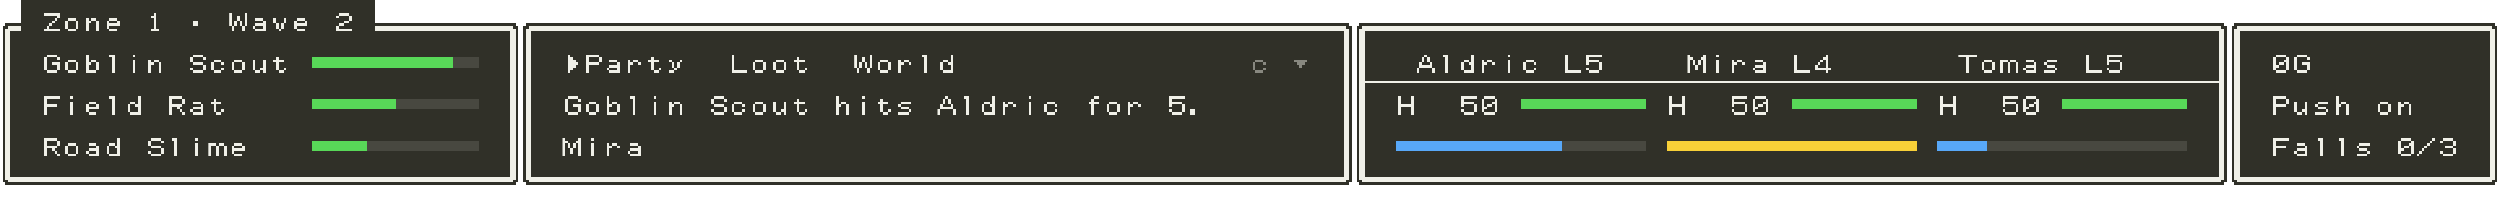
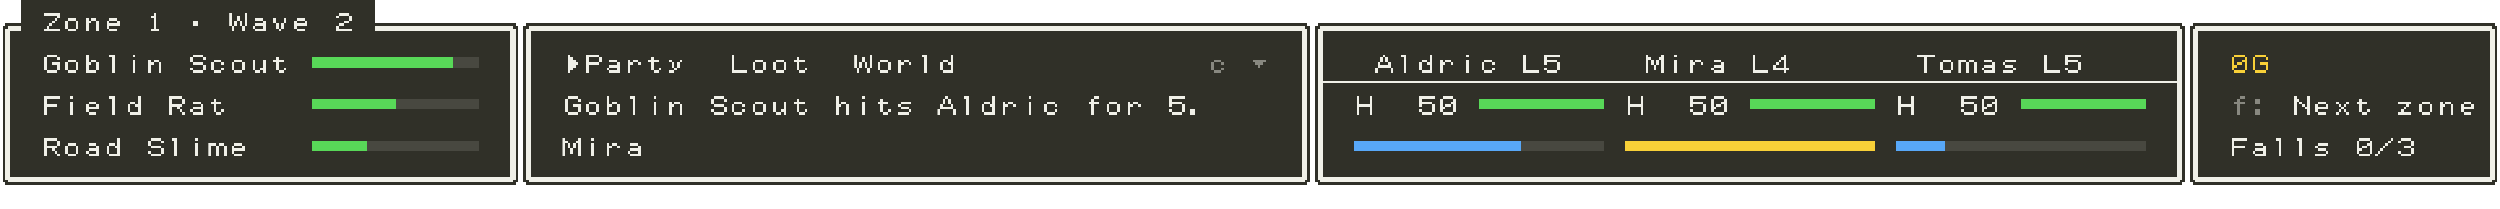
<svg xmlns="http://www.w3.org/2000/svg" viewBox="0 0 960 80" width="960" height="80" shape-rendering="crispEdges">
  <defs>
    <symbol id="g0">
      <path d="M1 5h6v1h-6zM6 6h1v1h-1zM5 7h1v1h-1zM4 8h1v1h-1zM3 9h1v1h-1zM2 10h1v1h-1zM1 11h6v1h-6z" />
    </symbol>
    <symbol id="g1">
      <path d="M2 7h3v1h-3zM1 8h1v1h-1zM5 8h1v1h-1zM1 9h1v1h-1zM5 9h1v1h-1zM1 10h1v1h-1zM5 10h1v1h-1zM2 11h3v1h-3z" />
    </symbol>
    <symbol id="g2">
      <path d="M1 7h1v1h-1zM3 7h2v1h-2zM1 8h2v1h-2zM5 8h1v1h-1zM1 9h1v1h-1zM5 9h1v1h-1zM1 10h1v1h-1zM5 10h1v1h-1zM1 11h1v1h-1zM5 11h1v1h-1z" />
    </symbol>
    <symbol id="g3">
      <path d="M2 7h3v1h-3zM1 8h1v1h-1zM5 8h1v1h-1zM1 9h5v1h-5zM1 10h1v1h-1zM2 11h3v1h-3z" />
    </symbol>
    <symbol id="g4">
      <path d="M3 5h1v1h-1zM2 6h2v1h-2zM3 7h1v1h-1zM3 8h1v1h-1zM3 9h1v1h-1zM3 10h1v1h-1zM2 11h3v1h-3z" />
    </symbol>
    <symbol id="g5">
      <path d="M2 8h2v1h-2zM2 9h2v1h-2z" />
    </symbol>
    <symbol id="g6">
      <path d="M0 5h1v1h-1zM6 5h1v1h-1zM0 6h1v1h-1zM3 6h1v1h-1zM6 6h1v1h-1zM0 7h1v1h-1zM3 7h1v1h-1zM6 7h1v1h-1zM0 8h1v1h-1zM2 8h1v1h-1zM4 8h1v1h-1zM6 8h1v1h-1zM0 9h1v1h-1zM2 9h1v1h-1zM4 9h1v1h-1zM6 9h1v1h-1zM1 10h1v1h-1zM5 10h1v1h-1zM1 11h1v1h-1zM5 11h1v1h-1z" />
    </symbol>
    <symbol id="g7">
      <path d="M2 7h3v1h-3zM5 8h1v1h-1zM2 9h4v1h-4zM1 10h1v1h-1zM5 10h1v1h-1zM2 11h4v1h-4z" />
    </symbol>
    <symbol id="g8">
      <path d="M1 7h1v1h-1zM5 7h1v1h-1zM1 8h1v1h-1zM5 8h1v1h-1zM2 9h1v1h-1zM4 9h1v1h-1zM2 10h1v1h-1zM4 10h1v1h-1zM3 11h1v1h-1z" />
    </symbol>
    <symbol id="g9">
      <path d="M2 5h4v1h-4zM1 6h1v1h-1zM6 6h1v1h-1zM6 7h1v1h-1zM4 8h2v1h-2zM2 9h2v1h-2zM1 10h1v1h-1zM1 11h6v1h-6z" />
    </symbol>
    <symbol id="g10">
      <path d="M2 5h4v1h-4zM1 6h1v1h-1zM6 6h1v1h-1zM1 7h1v1h-1zM1 8h1v1h-1zM4 8h3v1h-3zM1 9h1v1h-1zM6 9h1v1h-1zM1 10h1v1h-1zM6 10h1v1h-1zM2 11h4v1h-4z" />
    </symbol>
    <symbol id="g11">
      <path d="M1 5h1v1h-1zM1 6h1v1h-1zM1 7h1v1h-1zM3 7h2v1h-2zM1 8h2v1h-2zM5 8h1v1h-1zM1 9h1v1h-1zM5 9h1v1h-1zM1 10h1v1h-1zM5 10h1v1h-1zM1 11h4v1h-4z" />
    </symbol>
    <symbol id="g12">
      <path d="M2 5h2v1h-2zM3 6h1v1h-1zM3 7h1v1h-1zM3 8h1v1h-1zM3 9h1v1h-1zM3 10h1v1h-1zM3 11h1v1h-1z" />
    </symbol>
    <symbol id="g13">
      <path d="M3 5h1v1h-1zM3 7h1v1h-1zM3 8h1v1h-1zM3 9h1v1h-1zM3 10h1v1h-1zM3 11h1v1h-1z" />
    </symbol>
    <symbol id="g14">
      <path d="M2 5h4v1h-4zM1 6h1v1h-1zM6 6h1v1h-1zM1 7h1v1h-1zM2 8h4v1h-4zM6 9h1v1h-1zM1 10h1v1h-1zM6 10h1v1h-1zM2 11h4v1h-4z" />
    </symbol>
    <symbol id="g15">
      <path d="M2 7h3v1h-3zM1 8h1v1h-1zM5 8h1v1h-1zM1 9h1v1h-1zM1 10h1v1h-1zM5 10h1v1h-1zM2 11h3v1h-3z" />
    </symbol>
    <symbol id="g16">
      <path d="M1 7h1v1h-1zM5 7h1v1h-1zM1 8h1v1h-1zM5 8h1v1h-1zM1 9h1v1h-1zM5 9h1v1h-1zM1 10h1v1h-1zM4 10h2v1h-2zM2 11h2v1h-2zM5 11h1v1h-1z" />
    </symbol>
    <symbol id="g17">
      <path d="M2 6h1v1h-1zM1 7h4v1h-4zM2 8h1v1h-1zM2 9h1v1h-1zM2 10h1v1h-1zM5 10h1v1h-1zM3 11h2v1h-2z" />
    </symbol>
    <symbol id="g18">
      <path d="M1 5h6v1h-6zM1 6h1v1h-1zM1 7h1v1h-1zM1 8h5v1h-5zM1 9h1v1h-1zM1 10h1v1h-1zM1 11h1v1h-1z" />
    </symbol>
    <symbol id="g19">
      <path d="M5 5h1v1h-1zM5 6h1v1h-1zM2 7h2v1h-2zM5 7h1v1h-1zM1 8h1v1h-1zM4 8h2v1h-2zM1 9h1v1h-1zM5 9h1v1h-1zM1 10h1v1h-1zM5 10h1v1h-1zM2 11h4v1h-4z" />
    </symbol>
    <symbol id="g20">
      <path d="M1 5h5v1h-5zM1 6h1v1h-1zM6 6h1v1h-1zM1 7h1v1h-1zM6 7h1v1h-1zM1 8h5v1h-5zM1 9h1v1h-1zM4 9h1v1h-1zM1 10h1v1h-1zM5 10h1v1h-1zM1 11h1v1h-1zM6 11h1v1h-1z" />
    </symbol>
    <symbol id="g21">
      <path d="M0 7h3v1h-3zM4 7h2v1h-2zM0 8h1v1h-1zM3 8h1v1h-1zM6 8h1v1h-1zM0 9h1v1h-1zM3 9h1v1h-1zM6 9h1v1h-1zM0 10h1v1h-1zM3 10h1v1h-1zM6 10h1v1h-1zM0 11h1v1h-1zM3 11h1v1h-1zM6 11h1v1h-1z" />
    </symbol>
    <symbol id="g22">
      <path d="M2 5h1v1h-1zM2 6h2v1h-2zM2 7h3v1h-3zM2 8h4v1h-4zM2 9h3v1h-3zM2 10h2v1h-2zM2 11h1v1h-1z" />
    </symbol>
    <symbol id="g23">
      <path d="M1 5h5v1h-5zM1 6h1v1h-1zM6 6h1v1h-1zM1 7h1v1h-1zM6 7h1v1h-1zM1 8h5v1h-5zM1 9h1v1h-1zM1 10h1v1h-1zM1 11h1v1h-1z" />
    </symbol>
    <symbol id="g24">
      <path d="M1 7h1v1h-1zM3 7h2v1h-2zM1 8h2v1h-2zM5 8h1v1h-1zM1 9h1v1h-1zM1 10h1v1h-1zM1 11h1v1h-1z" />
    </symbol>
    <symbol id="g25">
      <path d="M1 7h1v1h-1zM5 7h1v1h-1zM2 8h1v1h-1zM4 8h1v1h-1zM2 9h1v1h-1zM4 9h1v1h-1zM3 10h1v1h-1zM1 11h2v1h-2z" />
    </symbol>
    <symbol id="g26">
      <path d="M1 5h1v1h-1zM1 6h1v1h-1zM1 7h1v1h-1zM1 8h1v1h-1zM1 9h1v1h-1zM1 10h1v1h-1zM1 11h6v1h-6z" />
    </symbol>
    <symbol id="g27">
      <path d="M1 7h5v1h-5zM2 8h3v1h-3zM3 9h1v1h-1z" />
    </symbol>
    <symbol id="g28">
      <path d="M1 5h1v1h-1zM1 6h1v1h-1zM1 7h1v1h-1zM3 7h2v1h-2zM1 8h2v1h-2zM5 8h1v1h-1zM1 9h1v1h-1zM5 9h1v1h-1zM1 10h1v1h-1zM5 10h1v1h-1zM1 11h1v1h-1zM5 11h1v1h-1z" />
    </symbol>
    <symbol id="g29">
      <path d="M2 7h4v1h-4zM1 8h1v1h-1zM2 9h3v1h-3zM5 10h1v1h-1zM1 11h4v1h-4z" />
    </symbol>
    <symbol id="g30">
      <path d="M3 5h1v1h-1zM2 6h1v1h-1zM4 6h1v1h-1zM2 7h1v1h-1zM4 7h1v1h-1zM1 8h1v1h-1zM5 8h1v1h-1zM1 9h5v1h-5zM0 10h1v1h-1zM6 10h1v1h-1zM0 11h1v1h-1zM6 11h1v1h-1z" />
    </symbol>
    <symbol id="g31">
      <path d="M4 5h2v1h-2zM3 6h1v1h-1zM2 7h4v1h-4zM3 8h1v1h-1zM3 9h1v1h-1zM3 10h1v1h-1zM3 11h1v1h-1z" />
    </symbol>
    <symbol id="g32">
      <path d="M1 5h6v1h-6zM1 6h1v1h-1zM1 7h5v1h-5zM1 8h1v1h-1zM6 8h1v1h-1zM6 9h1v1h-1zM1 10h1v1h-1zM6 10h1v1h-1zM2 11h4v1h-4z" />
    </symbol>
    <symbol id="g33">
      <path d="M1 10h2v1h-2zM1 11h2v1h-2z" />
    </symbol>
    <symbol id="g34">
      <path d="M0 5h1v1h-1zM6 5h1v1h-1zM0 6h2v1h-2zM5 6h2v1h-2zM0 7h1v1h-1zM2 7h1v1h-1zM4 7h1v1h-1zM6 7h1v1h-1zM0 8h1v1h-1zM2 8h1v1h-1zM4 8h1v1h-1zM6 8h1v1h-1zM0 9h1v1h-1zM3 9h1v1h-1zM6 9h1v1h-1zM0 10h1v1h-1zM3 10h1v1h-1zM6 10h1v1h-1zM0 11h1v1h-1zM6 11h1v1h-1z" />
    </symbol>
    <symbol id="g35">
      <path d="M2 5h4v1h-4zM1 6h1v1h-1zM6 6h1v1h-1zM1 7h1v1h-1zM6 7h1v1h-1zM2 8h5v1h-5zM6 9h1v1h-1zM5 10h1v1h-1zM2 11h3v1h-3z" />
    </symbol>
    <symbol id="g36">
      <path d="M5 5h1v1h-1zM4 6h2v1h-2zM3 7h1v1h-1zM5 7h1v1h-1zM2 8h1v1h-1zM5 8h1v1h-1zM1 9h1v1h-1zM5 9h1v1h-1zM1 10h6v1h-6zM5 11h1v1h-1z" />
    </symbol>
    <symbol id="g37">
      <path d="M0 5h7v1h-7zM3 6h1v1h-1zM3 7h1v1h-1zM3 8h1v1h-1zM3 9h1v1h-1zM3 10h1v1h-1zM3 11h1v1h-1z" />
    </symbol>
    <symbol id="g38">
      <path d="M1 5h1v1h-1zM6 5h1v1h-1zM1 6h1v1h-1zM6 6h1v1h-1zM1 7h1v1h-1zM6 7h1v1h-1zM1 8h6v1h-6zM1 9h1v1h-1zM6 9h1v1h-1zM1 10h1v1h-1zM6 10h1v1h-1zM1 11h1v1h-1zM6 11h1v1h-1z" />
    </symbol>
    <symbol id="g39">
      <path d="M2 5h4v1h-4zM1 6h1v1h-1zM6 6h1v1h-1zM1 7h1v1h-1zM5 7h2v1h-2zM1 8h1v1h-1zM3 8h2v1h-2zM6 8h1v1h-1zM1 9h2v1h-2zM6 9h1v1h-1zM1 10h1v1h-1zM6 10h1v1h-1zM2 11h4v1h-4z" />
    </symbol>
    <symbol id="g40">
+       <path d="M2 6h2v1h-2zM2 7h2v1h-2zM2 10h2v1h-2zM2 11h2v1h-2z" />
+     </symbol>
+     <symbol id="g41">
+       <path d="M1 5h1v1h-1zM6 5h1v1h-1zM1 6h2v1h-2zM6 6h1v1h-1zM1 7h1v1h-1zM3 7h1v1h-1zM6 7h1v1h-1zM1 8h1v1h-1zM4 8h1v1h-1zM6 8h1v1h-1zM1 9h1v1h-1zM5 9h2v1h-2zM1 10h1v1h-1zM6 10h1v1h-1zM1 11h1v1h-1zM6 11h1v1h-1z" />
+     </symbol>
+     <symbol id="g42">
+       <path d="M1 7h1v1h-1zM5 7h1v1h-1zM2 8h1v1h-1zM4 8h1v1h-1zM3 9h1v1h-1zM2 10h1v1h-1zM4 10h1v1h-1zM1 11h1v1h-1zM5 11h1v1h-1z" />
+     </symbol>
+     <symbol id="g43">
+       <path d="M1 7h5v1h-5zM4 8h1v1h-1zM3 9h1v1h-1zM2 10h1v1h-1zM1 11h5v1h-5z" />
+     </symbol>
+     <symbol id="g44">
      <path d="M6 5h1v1h-1zM5 6h1v1h-1zM4 7h1v1h-1zM3 8h1v1h-1zM2 9h1v1h-1zM1 10h1v1h-1zM0 11h1v1h-1z" />
    </symbol>
-     <symbol id="g41">
+     <symbol id="g45">
      <path d="M2 5h4v1h-4zM1 6h1v1h-1zM6 6h1v1h-1zM6 7h1v1h-1zM3 8h3v1h-3zM6 9h1v1h-1zM1 10h1v1h-1zM6 10h1v1h-1zM2 11h4v1h-4z" />
    </symbol>
    <clipPath id="c0">
      <rect x="208" y="48" width="48" height="16">
        <animate attributeName="width" values="48;56;64;72;80;88;96;104;112;120;128;136;144;152;160;168;176;184;192;200;208;216;224;232;240" calcMode="discrete" begin="0ms" dur="432ms" fill="freeze" />
      </rect>
    </clipPath>
  </defs>
  <g id="w-enemy">
    <path fill="#303028" d="M2 9H198V10H199V70H198V71H2V70H1V10H2Z" />
    <g fill="#f0f0e8">
      <rect x="3" y="10" width="194" height="1" />
      <rect x="2" y="11" width="196" height="1" />
      <rect x="2" y="68" width="196" height="1" />
      <rect x="3" y="69" width="194" height="1" />
      <rect x="2" y="12" width="2" height="56" />
      <rect x="196" y="12" width="2" height="56" />
    </g>
    <rect x="8" y="0" width="136" height="16" fill="#303028" />
    <use href="#g0" x="16" y="0" fill="#f0f0e8" />
    <use href="#g1" x="24" y="0" fill="#f0f0e8" />
    <use href="#g2" x="32" y="0" fill="#f0f0e8" />
    <use href="#g3" x="40" y="0" fill="#f0f0e8" />
    <use href="#g4" x="56" y="0" fill="#f0f0e8" />
    <use href="#g5" x="72" y="0" fill="#f0f0e8" />
    <use href="#g6" x="88" y="0" fill="#f0f0e8" />
    <use href="#g7" x="96" y="0" fill="#f0f0e8" />
    <use href="#g8" x="104" y="0" fill="#f0f0e8" />
    <use href="#g3" x="112" y="0" fill="#f0f0e8" />
    <use href="#g9" x="128" y="0" fill="#f0f0e8" />
    <rect x="120" y="22" width="64" height="4" fill="#484840" />
    <rect x="120" y="22" width="54" height="4" fill="#58d858">
      <animate attributeName="width" values="54;54;45;45" keyTimes="0;0.12;0.12;1" dur="3000ms" fill="freeze" />
      <animate attributeName="fill" values="#58d858;#58d858;#58d858;#58d858" keyTimes="0;0.12;0.12;1" calcMode="discrete" dur="3000ms" fill="freeze" />
    </rect>
    <use href="#g10" x="16" y="16" fill="#f0f0e8" />
    <use href="#g1" x="24" y="16" fill="#f0f0e8" />
    <use href="#g11" x="32" y="16" fill="#f0f0e8" />
    <use href="#g12" x="40" y="16" fill="#f0f0e8" />
    <use href="#g13" x="48" y="16" fill="#f0f0e8" />
    <use href="#g2" x="56" y="16" fill="#f0f0e8" />
    <use href="#g14" x="72" y="16" fill="#f0f0e8" />
    <use href="#g15" x="80" y="16" fill="#f0f0e8" />
    <use href="#g1" x="88" y="16" fill="#f0f0e8" />
    <use href="#g16" x="96" y="16" fill="#f0f0e8" />
    <use href="#g17" x="104" y="16" fill="#f0f0e8" />
    <rect x="120" y="38" width="64" height="4" fill="#484840" />
    <rect x="120" y="38" width="32" height="4" fill="#58d858" />
    <use href="#g18" x="16" y="32" fill="#f0f0e8" />
    <use href="#g13" x="24" y="32" fill="#f0f0e8" />
    <use href="#g3" x="32" y="32" fill="#f0f0e8" />
    <use href="#g12" x="40" y="32" fill="#f0f0e8" />
    <use href="#g19" x="48" y="32" fill="#f0f0e8" />
    <use href="#g20" x="64" y="32" fill="#f0f0e8" />
    <use href="#g7" x="72" y="32" fill="#f0f0e8" />
    <use href="#g17" x="80" y="32" fill="#f0f0e8" />
    <rect x="120" y="54" width="64" height="4" fill="#484840" />
    <rect x="120" y="54" width="21" height="4" fill="#58d858" />
    <use href="#g20" x="16" y="48" fill="#f0f0e8" />
    <use href="#g1" x="24" y="48" fill="#f0f0e8" />
    <use href="#g7" x="32" y="48" fill="#f0f0e8" />
    <use href="#g19" x="40" y="48" fill="#f0f0e8" />
    <use href="#g14" x="56" y="48" fill="#f0f0e8" />
    <use href="#g12" x="64" y="48" fill="#f0f0e8" />
    <use href="#g13" x="72" y="48" fill="#f0f0e8" />
    <use href="#g21" x="80" y="48" fill="#f0f0e8" />
    <use href="#g3" x="88" y="48" fill="#f0f0e8" />
  </g>
  <g id="w-message">
-     <path fill="#303028" d="M202 9H518V10H519V70H518V71H202V70H201V10H202Z" />
+     <path fill="#303028" d="M202 9H502V10H503V70H502V71H202V70H201V10H202Z" />
    <g fill="#f0f0e8">
-       <rect x="203" y="10" width="314" height="1" />
-       <rect x="202" y="11" width="316" height="1" />
-       <rect x="202" y="68" width="316" height="1" />
-       <rect x="203" y="69" width="314" height="1" />
+       <rect x="203" y="10" width="298" height="1" />
+       <rect x="202" y="11" width="300" height="1" />
+       <rect x="202" y="68" width="300" height="1" />
+       <rect x="203" y="69" width="298" height="1" />
      <rect x="202" y="12" width="2" height="56" />
-       <rect x="516" y="12" width="2" height="56" />
+       <rect x="500" y="12" width="2" height="56" />
    </g>
    <g>
      <set attributeName="visibility" to="hidden" begin="0ms" />
      <use href="#g22" x="216" y="16" fill="#f0f0e8" />
      <use href="#g23" x="224" y="16" fill="#f0f0e8" />
      <use href="#g7" x="232" y="16" fill="#f0f0e8" />
      <use href="#g24" x="240" y="16" fill="#f0f0e8" />
      <use href="#g17" x="248" y="16" fill="#f0f0e8" />
      <use href="#g25" x="256" y="16" fill="#f0f0e8" />
      <use href="#g26" x="280" y="16" fill="#f0f0e8" />
      <use href="#g1" x="288" y="16" fill="#f0f0e8" />
      <use href="#g1" x="296" y="16" fill="#f0f0e8" />
      <use href="#g17" x="304" y="16" fill="#f0f0e8" />
      <use href="#g6" x="328" y="16" fill="#f0f0e8" />
      <use href="#g1" x="336" y="16" fill="#f0f0e8" />
      <use href="#g24" x="344" y="16" fill="#f0f0e8" />
      <use href="#g12" x="352" y="16" fill="#f0f0e8" />
      <use href="#g19" x="360" y="16" fill="#f0f0e8" />
-       <use href="#g15" x="480" y="16" fill="#888880" />
-       <use href="#g27" x="496" y="16" fill="#888880" />
+       <use href="#g15" x="464" y="16" fill="#888880" />
+       <use href="#g27" x="480" y="16" fill="#888880" />
      <use href="#g10" x="216" y="32" fill="#f0f0e8" />
      <use href="#g1" x="224" y="32" fill="#f0f0e8" />
      <use href="#g11" x="232" y="32" fill="#f0f0e8" />
      <use href="#g12" x="240" y="32" fill="#f0f0e8" />
      <use href="#g13" x="248" y="32" fill="#f0f0e8" />
      <use href="#g2" x="256" y="32" fill="#f0f0e8" />
      <use href="#g14" x="272" y="32" fill="#f0f0e8" />
      <use href="#g15" x="280" y="32" fill="#f0f0e8" />
      <use href="#g1" x="288" y="32" fill="#f0f0e8" />
      <use href="#g16" x="296" y="32" fill="#f0f0e8" />
      <use href="#g17" x="304" y="32" fill="#f0f0e8" />
      <use href="#g28" x="320" y="32" fill="#f0f0e8" />
      <use href="#g13" x="328" y="32" fill="#f0f0e8" />
      <use href="#g17" x="336" y="32" fill="#f0f0e8" />
      <use href="#g29" x="344" y="32" fill="#f0f0e8" />
      <use href="#g30" x="360" y="32" fill="#f0f0e8" />
      <use href="#g12" x="368" y="32" fill="#f0f0e8" />
      <use href="#g19" x="376" y="32" fill="#f0f0e8" />
      <use href="#g24" x="384" y="32" fill="#f0f0e8" />
      <use href="#g13" x="392" y="32" fill="#f0f0e8" />
      <use href="#g15" x="400" y="32" fill="#f0f0e8" />
      <use href="#g31" x="416" y="32" fill="#f0f0e8" />
      <use href="#g1" x="424" y="32" fill="#f0f0e8" />
      <use href="#g24" x="432" y="32" fill="#f0f0e8" />
      <use href="#g32" x="448" y="32" fill="#f0f0e8" />
      <use href="#g33" x="456" y="32" fill="#f0f0e8" />
      <use href="#g34" x="216" y="48" fill="#f0f0e8" />
      <use href="#g13" x="224" y="48" fill="#f0f0e8" />
      <use href="#g24" x="232" y="48" fill="#f0f0e8" />
      <use href="#g7" x="240" y="48" fill="#f0f0e8" />
    </g>
    <g visibility="hidden">
      <set attributeName="visibility" to="visible" begin="0ms" />
      <use href="#g22" x="216" y="16" fill="#f0f0e8" />
      <use href="#g23" x="224" y="16" fill="#f0f0e8" />
      <use href="#g7" x="232" y="16" fill="#f0f0e8" />
      <use href="#g24" x="240" y="16" fill="#f0f0e8" />
      <use href="#g17" x="248" y="16" fill="#f0f0e8" />
      <use href="#g25" x="256" y="16" fill="#f0f0e8" />
      <use href="#g26" x="280" y="16" fill="#f0f0e8" />
      <use href="#g1" x="288" y="16" fill="#f0f0e8" />
      <use href="#g1" x="296" y="16" fill="#f0f0e8" />
      <use href="#g17" x="304" y="16" fill="#f0f0e8" />
      <use href="#g6" x="328" y="16" fill="#f0f0e8" />
      <use href="#g1" x="336" y="16" fill="#f0f0e8" />
      <use href="#g24" x="344" y="16" fill="#f0f0e8" />
      <use href="#g12" x="352" y="16" fill="#f0f0e8" />
      <use href="#g19" x="360" y="16" fill="#f0f0e8" />
-       <use href="#g15" x="480" y="16" fill="#888880" />
-       <use href="#g27" x="496" y="16" fill="#888880" />
+       <use href="#g15" x="464" y="16" fill="#888880" />
+       <use href="#g27" x="480" y="16" fill="#888880" />
      <use href="#g10" x="216" y="32" fill="#f0f0e8" />
      <use href="#g1" x="224" y="32" fill="#f0f0e8" />
      <use href="#g11" x="232" y="32" fill="#f0f0e8" />
      <use href="#g12" x="240" y="32" fill="#f0f0e8" />
      <use href="#g13" x="248" y="32" fill="#f0f0e8" />
      <use href="#g2" x="256" y="32" fill="#f0f0e8" />
      <use href="#g14" x="272" y="32" fill="#f0f0e8" />
      <use href="#g15" x="280" y="32" fill="#f0f0e8" />
      <use href="#g1" x="288" y="32" fill="#f0f0e8" />
      <use href="#g16" x="296" y="32" fill="#f0f0e8" />
      <use href="#g17" x="304" y="32" fill="#f0f0e8" />
      <use href="#g28" x="320" y="32" fill="#f0f0e8" />
      <use href="#g13" x="328" y="32" fill="#f0f0e8" />
      <use href="#g17" x="336" y="32" fill="#f0f0e8" />
      <use href="#g29" x="344" y="32" fill="#f0f0e8" />
      <use href="#g30" x="360" y="32" fill="#f0f0e8" />
      <use href="#g12" x="368" y="32" fill="#f0f0e8" />
      <use href="#g19" x="376" y="32" fill="#f0f0e8" />
      <use href="#g24" x="384" y="32" fill="#f0f0e8" />
      <use href="#g13" x="392" y="32" fill="#f0f0e8" />
      <use href="#g15" x="400" y="32" fill="#f0f0e8" />
      <use href="#g31" x="416" y="32" fill="#f0f0e8" />
      <use href="#g1" x="424" y="32" fill="#f0f0e8" />
      <use href="#g24" x="432" y="32" fill="#f0f0e8" />
      <use href="#g32" x="448" y="32" fill="#f0f0e8" />
      <use href="#g33" x="456" y="32" fill="#f0f0e8" />
      <g clip-path="url(#c0)">
        <use href="#g34" x="216" y="48" fill="#f0f0e8" />
        <use href="#g13" x="224" y="48" fill="#f0f0e8" />
        <use href="#g24" x="232" y="48" fill="#f0f0e8" />
        <use href="#g7" x="240" y="48" fill="#f0f0e8" />
        <use href="#g28" x="256" y="48" fill="#f0f0e8" />
        <use href="#g13" x="264" y="48" fill="#f0f0e8" />
        <use href="#g17" x="272" y="48" fill="#f0f0e8" />
        <use href="#g29" x="280" y="48" fill="#f0f0e8" />
        <use href="#g10" x="296" y="48" fill="#f0f0e8" />
        <use href="#g1" x="304" y="48" fill="#f0f0e8" />
        <use href="#g11" x="312" y="48" fill="#f0f0e8" />
        <use href="#g12" x="320" y="48" fill="#f0f0e8" />
        <use href="#g13" x="328" y="48" fill="#f0f0e8" />
        <use href="#g2" x="336" y="48" fill="#f0f0e8" />
        <use href="#g14" x="352" y="48" fill="#f0f0e8" />
        <use href="#g15" x="360" y="48" fill="#f0f0e8" />
        <use href="#g1" x="368" y="48" fill="#f0f0e8" />
        <use href="#g16" x="376" y="48" fill="#f0f0e8" />
        <use href="#g17" x="384" y="48" fill="#f0f0e8" />
        <use href="#g31" x="400" y="48" fill="#f0f0e8" />
        <use href="#g1" x="408" y="48" fill="#f0f0e8" />
        <use href="#g24" x="416" y="48" fill="#f0f0e8" />
        <use href="#g35" x="432" y="48" fill="#f0f0e8" />
        <use href="#g33" x="440" y="48" fill="#f0f0e8" />
      </g>
    </g>
  </g>
  <g id="w-party">
-     <path fill="#303028" d="M522 9H854V10H855V70H854V71H522V70H521V10H522Z" />
+     <path fill="#303028" d="M506 9H838V10H839V70H838V71H506V70H505V10H506Z" />
    <g fill="#f0f0e8">
-       <rect x="523" y="10" width="330" height="1" />
-       <rect x="522" y="11" width="332" height="1" />
-       <rect x="522" y="68" width="332" height="1" />
-       <rect x="523" y="69" width="330" height="1" />
-       <rect x="522" y="12" width="2" height="56" />
-       <rect x="852" y="12" width="2" height="56" />
-     </g>
-     <use href="#g22" x="640" y="16" fill="#f0f0e8" visibility="hidden">
+       <rect x="507" y="10" width="330" height="1" />
+       <rect x="506" y="11" width="332" height="1" />
+       <rect x="506" y="68" width="332" height="1" />
+       <rect x="507" y="69" width="330" height="1" />
+       <rect x="506" y="12" width="2" height="56" />
+       <rect x="836" y="12" width="2" height="56" />
+     </g>
+     <use href="#g22" x="624" y="16" fill="#f0f0e8" visibility="hidden">
      <set attributeName="visibility" to="visible" begin="0ms" end="400ms" />
    </use>
-     <use href="#g30" x="544" y="16" fill="#f0f0e8" />
-     <use href="#g12" x="552" y="16" fill="#f0f0e8" />
-     <use href="#g19" x="560" y="16" fill="#f0f0e8" />
-     <use href="#g24" x="568" y="16" fill="#f0f0e8" />
-     <use href="#g13" x="576" y="16" fill="#f0f0e8" />
-     <use href="#g15" x="584" y="16" fill="#f0f0e8" />
-     <use href="#g26" x="600" y="16" fill="#f0f0e8" />
-     <use href="#g32" x="608" y="16" fill="#f0f0e8" />
-     <use href="#g34" x="648" y="16" fill="#f0f0e8" />
-     <use href="#g13" x="656" y="16" fill="#f0f0e8" />
-     <use href="#g24" x="664" y="16" fill="#f0f0e8" />
-     <use href="#g7" x="672" y="16" fill="#f0f0e8" />
-     <use href="#g26" x="688" y="16" fill="#f0f0e8" />
-     <use href="#g36" x="696" y="16" fill="#f0f0e8" />
-     <use href="#g37" x="752" y="16" fill="#f0f0e8" />
-     <use href="#g1" x="760" y="16" fill="#f0f0e8" />
-     <use href="#g21" x="768" y="16" fill="#f0f0e8" />
-     <use href="#g7" x="776" y="16" fill="#f0f0e8" />
-     <use href="#g29" x="784" y="16" fill="#f0f0e8" />
-     <use href="#g26" x="800" y="16" fill="#f0f0e8" />
-     <use href="#g32" x="808" y="16" fill="#f0f0e8" />
-     <rect x="522" y="31" width="332" height="1" fill="#f0f0e8" />
-     <rect x="584" y="38" width="48" height="4" fill="#484840" />
-     <rect x="584" y="38" width="48" height="4" fill="#58d858" />
-     <rect x="688" y="38" width="48" height="4" fill="#484840" />
-     <rect x="688" y="38" width="48" height="4" fill="#58d858" />
-     <rect x="792" y="38" width="48" height="4" fill="#484840" />
-     <rect x="792" y="38" width="48" height="4" fill="#58d858" />
-     <use href="#g38" x="536" y="32" fill="#f0f0e8" />
-     <use href="#g32" x="560" y="32" fill="#f0f0e8" />
-     <use href="#g39" x="568" y="32" fill="#f0f0e8" />
-     <use href="#g38" x="640" y="32" fill="#f0f0e8" />
-     <use href="#g32" x="664" y="32" fill="#f0f0e8" />
-     <use href="#g39" x="672" y="32" fill="#f0f0e8" />
-     <use href="#g38" x="744" y="32" fill="#f0f0e8" />
-     <use href="#g32" x="768" y="32" fill="#f0f0e8" />
-     <use href="#g39" x="776" y="32" fill="#f0f0e8" />
-     <rect x="536" y="54" width="96" height="4" fill="#484840" />
-     <rect x="536" y="54" width="64" height="4" fill="#58a8f8">
+     <use href="#g30" x="528" y="16" fill="#f0f0e8" />
+     <use href="#g12" x="536" y="16" fill="#f0f0e8" />
+     <use href="#g19" x="544" y="16" fill="#f0f0e8" />
+     <use href="#g24" x="552" y="16" fill="#f0f0e8" />
+     <use href="#g13" x="560" y="16" fill="#f0f0e8" />
+     <use href="#g15" x="568" y="16" fill="#f0f0e8" />
+     <use href="#g26" x="584" y="16" fill="#f0f0e8" />
+     <use href="#g32" x="592" y="16" fill="#f0f0e8" />
+     <use href="#g34" x="632" y="16" fill="#f0f0e8" />
+     <use href="#g13" x="640" y="16" fill="#f0f0e8" />
+     <use href="#g24" x="648" y="16" fill="#f0f0e8" />
+     <use href="#g7" x="656" y="16" fill="#f0f0e8" />
+     <use href="#g26" x="672" y="16" fill="#f0f0e8" />
+     <use href="#g36" x="680" y="16" fill="#f0f0e8" />
+     <use href="#g37" x="736" y="16" fill="#f0f0e8" />
+     <use href="#g1" x="744" y="16" fill="#f0f0e8" />
+     <use href="#g21" x="752" y="16" fill="#f0f0e8" />
+     <use href="#g7" x="760" y="16" fill="#f0f0e8" />
+     <use href="#g29" x="768" y="16" fill="#f0f0e8" />
+     <use href="#g26" x="784" y="16" fill="#f0f0e8" />
+     <use href="#g32" x="792" y="16" fill="#f0f0e8" />
+     <rect x="506" y="31" width="332" height="1" fill="#f0f0e8" />
+     <rect x="568" y="38" width="48" height="4" fill="#484840" />
+     <rect x="568" y="38" width="48" height="4" fill="#58d858" />
+     <rect x="672" y="38" width="48" height="4" fill="#484840" />
+     <rect x="672" y="38" width="48" height="4" fill="#58d858" />
+     <rect x="776" y="38" width="48" height="4" fill="#484840" />
+     <rect x="776" y="38" width="48" height="4" fill="#58d858" />
+     <use href="#g38" x="520" y="32" fill="#f0f0e8" />
+     <use href="#g32" x="544" y="32" fill="#f0f0e8" />
+     <use href="#g39" x="552" y="32" fill="#f0f0e8" />
+     <use href="#g38" x="624" y="32" fill="#f0f0e8" />
+     <use href="#g32" x="648" y="32" fill="#f0f0e8" />
+     <use href="#g39" x="656" y="32" fill="#f0f0e8" />
+     <use href="#g38" x="728" y="32" fill="#f0f0e8" />
+     <use href="#g32" x="752" y="32" fill="#f0f0e8" />
+     <use href="#g39" x="760" y="32" fill="#f0f0e8" />
+     <rect x="520" y="54" width="96" height="4" fill="#484840" />
+     <rect x="520" y="54" width="64" height="4" fill="#58a8f8">
      <animate attributeName="width" values="64;64" keyTimes="0;1" dur="3000ms" fill="freeze" />
      <animate attributeName="fill" values="#58a8f8;#58a8f8" keyTimes="0;1" calcMode="discrete" dur="3000ms" fill="freeze" />
    </rect>
-     <rect x="640" y="54" width="96" height="4" fill="#484840" />
-     <rect x="640" y="54" width="96" height="4" fill="#f8d038">
+     <rect x="624" y="54" width="96" height="4" fill="#484840" />
+     <rect x="624" y="54" width="96" height="4" fill="#f8d038">
      <animate attributeName="width" values="96;96" keyTimes="0;1" dur="3000ms" fill="freeze" />
      <animate attributeName="fill" values="#f8d038;#f8d038" keyTimes="0;1" calcMode="discrete" dur="3000ms" fill="freeze" />
    </rect>
-     <rect x="744" y="54" width="96" height="4" fill="#484840" />
-     <rect x="744" y="54" width="19" height="4" fill="#58a8f8">
+     <rect x="728" y="54" width="96" height="4" fill="#484840" />
+     <rect x="728" y="54" width="19" height="4" fill="#58a8f8">
      <animate attributeName="width" values="19;19" keyTimes="0;1" dur="3000ms" fill="freeze" />
      <animate attributeName="fill" values="#58a8f8;#58a8f8" keyTimes="0;1" calcMode="discrete" dur="3000ms" fill="freeze" />
    </rect>
  </g>
  <g id="w-purse">
-     <path fill="#303028" d="M858 9H958V10H959V70H958V71H858V70H857V10H858Z" />
+     <path fill="#303028" d="M842 9H958V10H959V70H958V71H842V70H841V10H842Z" />
    <g fill="#f0f0e8">
-       <rect x="859" y="10" width="98" height="1" />
-       <rect x="858" y="11" width="100" height="1" />
-       <rect x="858" y="68" width="100" height="1" />
-       <rect x="859" y="69" width="98" height="1" />
-       <rect x="858" y="12" width="2" height="56" />
+       <rect x="843" y="10" width="114" height="1" />
+       <rect x="842" y="11" width="116" height="1" />
+       <rect x="842" y="68" width="116" height="1" />
+       <rect x="843" y="69" width="114" height="1" />
+       <rect x="842" y="12" width="2" height="56" />
      <rect x="956" y="12" width="2" height="56" />
    </g>
-     <use href="#g39" x="872" y="16" fill="#f0f0e8" />
-     <use href="#g10" x="880" y="16" fill="#f0f0e8" />
-     <use href="#g23" x="872" y="32" fill="#f0f0e8" />
-     <use href="#g16" x="880" y="32" fill="#f0f0e8" />
-     <use href="#g29" x="888" y="32" fill="#f0f0e8" />
-     <use href="#g28" x="896" y="32" fill="#f0f0e8" />
-     <use href="#g1" x="912" y="32" fill="#f0f0e8" />
-     <use href="#g2" x="920" y="32" fill="#f0f0e8" />
-     <use href="#g18" x="872" y="48" fill="#f0f0e8" />
-     <use href="#g7" x="880" y="48" fill="#f0f0e8" />
-     <use href="#g12" x="888" y="48" fill="#f0f0e8" />
-     <use href="#g12" x="896" y="48" fill="#f0f0e8" />
-     <use href="#g29" x="904" y="48" fill="#f0f0e8" />
-     <use href="#g39" x="920" y="48" fill="#f0f0e8" />
-     <use href="#g40" x="928" y="48" fill="#f0f0e8" />
-     <use href="#g41" x="936" y="48" fill="#f0f0e8" />
+     <use href="#g39" x="856" y="16" fill="#f8d038" />
+     <use href="#g10" x="864" y="16" fill="#f8d038" />
+     <use href="#g31" x="856" y="32" fill="#888880" />
+     <use href="#g40" x="864" y="32" fill="#888880" />
+     <use href="#g41" x="880" y="32" fill="#f0f0e8" />
+     <use href="#g3" x="888" y="32" fill="#f0f0e8" />
+     <use href="#g42" x="896" y="32" fill="#f0f0e8" />
+     <use href="#g17" x="904" y="32" fill="#f0f0e8" />
+     <use href="#g43" x="920" y="32" fill="#f0f0e8" />
+     <use href="#g1" x="928" y="32" fill="#f0f0e8" />
+     <use href="#g2" x="936" y="32" fill="#f0f0e8" />
+     <use href="#g3" x="944" y="32" fill="#f0f0e8" />
+     <use href="#g18" x="856" y="48" fill="#f0f0e8" />
+     <use href="#g7" x="864" y="48" fill="#f0f0e8" />
+     <use href="#g12" x="872" y="48" fill="#f0f0e8" />
+     <use href="#g12" x="880" y="48" fill="#f0f0e8" />
+     <use href="#g29" x="888" y="48" fill="#f0f0e8" />
+     <use href="#g39" x="904" y="48" fill="#f0f0e8" />
+     <use href="#g44" x="912" y="48" fill="#f0f0e8" />
+     <use href="#g45" x="920" y="48" fill="#f0f0e8" />
  </g>
</svg>
